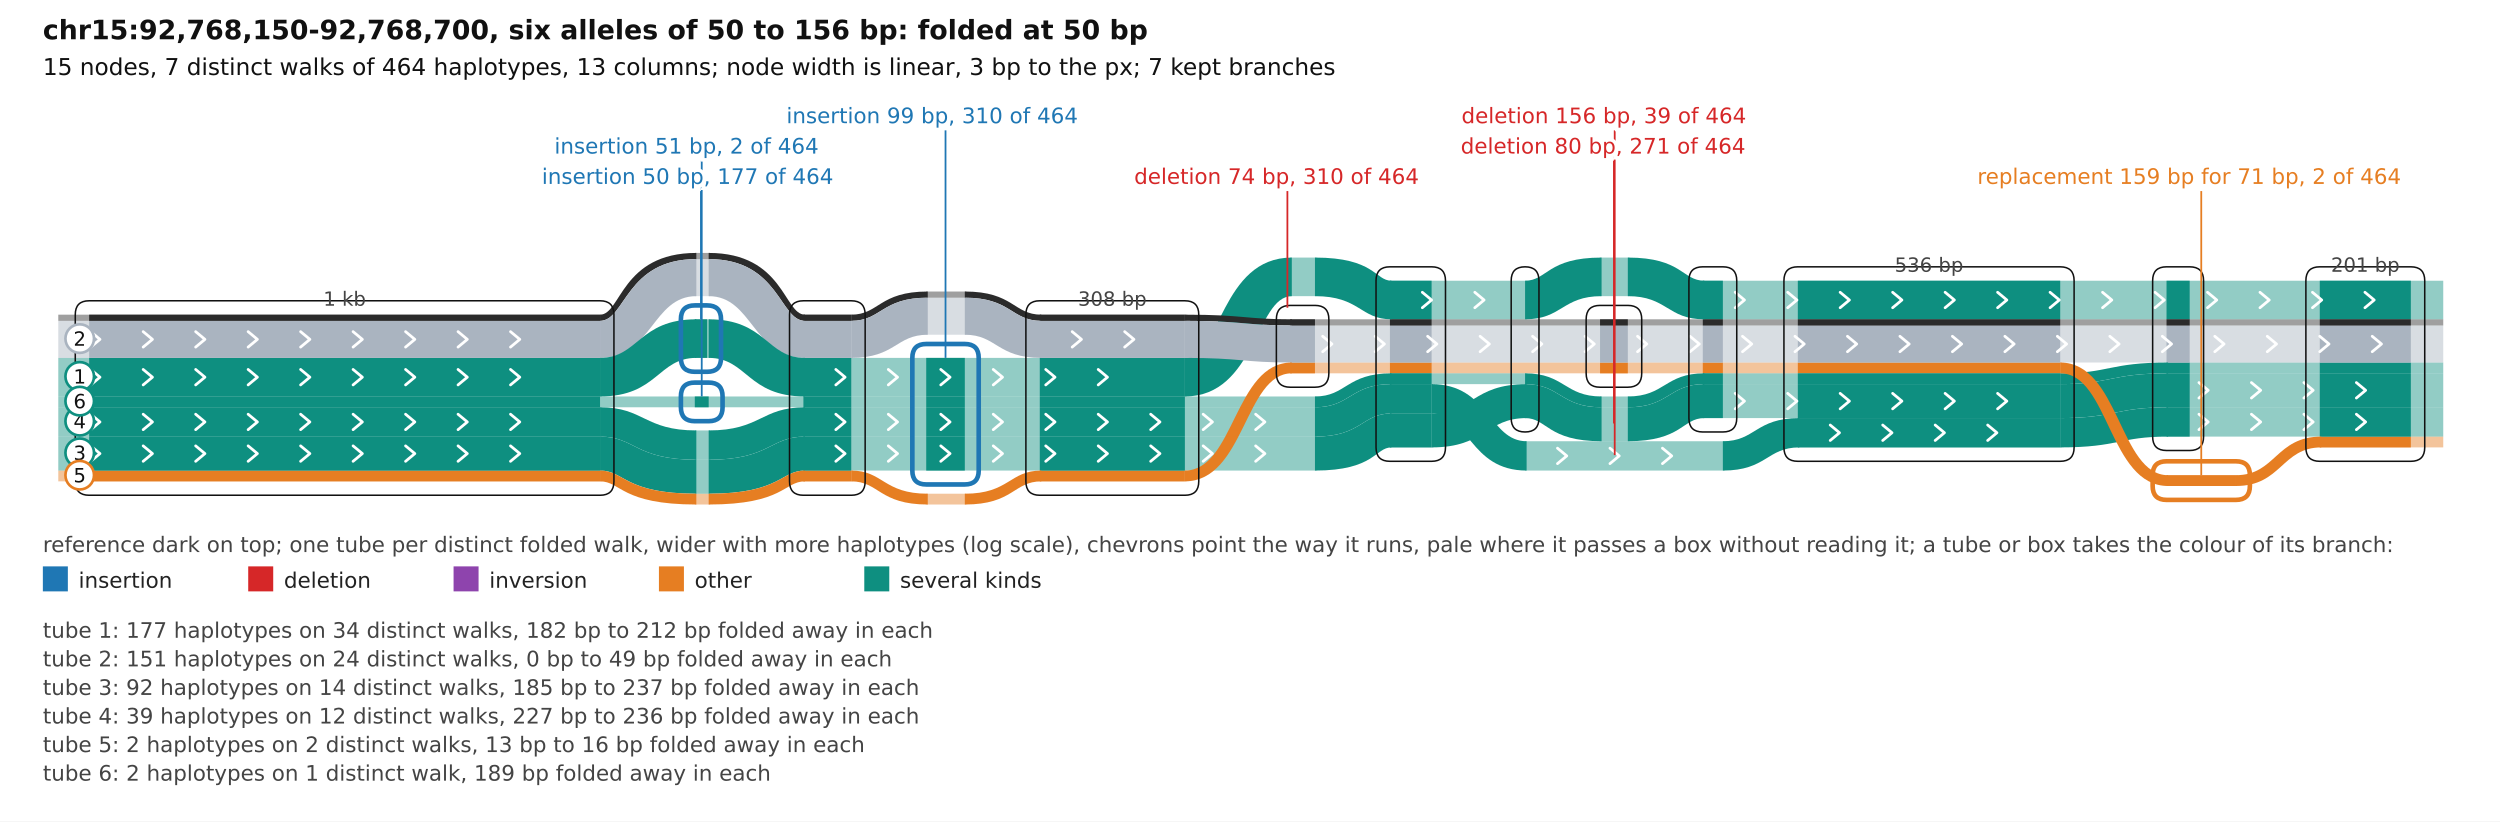
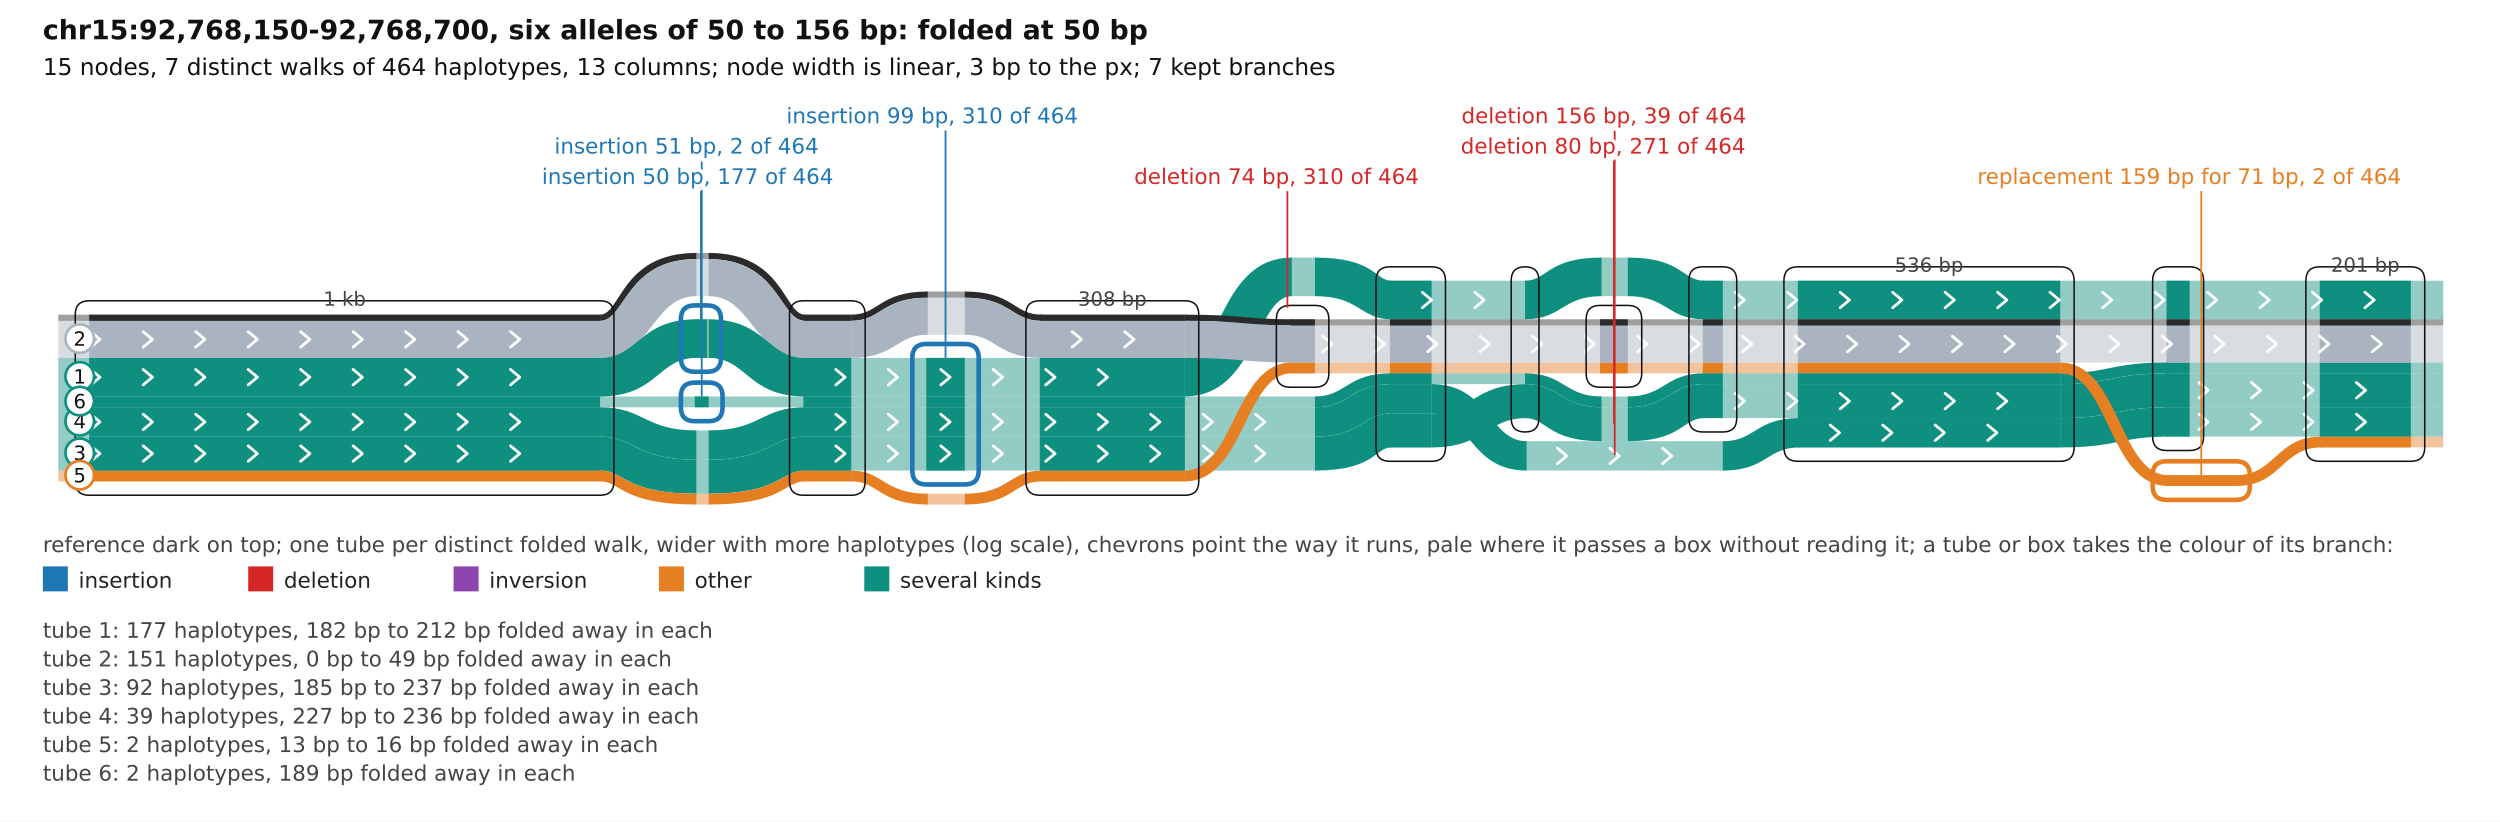
<svg xmlns="http://www.w3.org/2000/svg" width="1400" height="460" viewBox="0 0 1400 460" font-family="DejaVu Sans, Helvetica, Arial, sans-serif">
  <rect width="100%" height="100%" fill="#fff" />
  <text x="24" y="22" font-size="15" font-weight="600" fill="#111">chr15:92,768,150-92,768,700, six alleles of 50 to 156 bp: folded at 50 bp</text>
  <text x="24" y="42" font-size="13" font-weight="400" fill="#111">15 nodes, 7 distinct walks of 464 haplotypes, 13 columns; node width is linear, 3 bp to the px; 7 kept branches</text>
  <g transform="translate(32.64335 158.9301) scale(0.8643353)">
    <rect x="0" y="121" width="352" height="7" fill="#e67e22" fill-opacity="0.45" />
    <rect x="20" y="121" width="331" height="7" fill="#e67e22" />
    <rect x="412.381" y="136" width="10" height="7" fill="#e67e22" fill-opacity="0.45" />
    <rect x="482.762" y="121" width="32" height="7" fill="#e67e22" fill-opacity="0.45" />
    <rect x="482.762" y="121" width="31" height="7" fill="#e67e22" />
    <rect x="562.333" y="136" width="26" height="7" fill="#e67e22" fill-opacity="0.45" />
    <rect x="635.905" y="121" width="95" height="7" fill="#e67e22" fill-opacity="0.45" />
    <rect x="635.905" y="121" width="94" height="7" fill="#e67e22" />
    <rect x="798.189" y="51" width="499.849" height="7" fill="#e67e22" fill-opacity="0.45" />
    <rect x="798.189" y="51" width="16" height="7" fill="#e67e22" />
    <rect x="862.76" y="51" width="27" height="7" fill="#e67e22" />
    <rect x="998.895" y="51" width="18" height="7" fill="#e67e22" />
    <rect x="1065.467" y="51" width="13" height="7" fill="#e67e22" />
    <rect x="1127.038" y="51" width="170" height="7" fill="#e67e22" />
    <rect x="1365.922" y="124" width="46" height="7" fill="#e67e22" fill-opacity="0.45" />
    <rect x="1365.922" y="124" width="45" height="7" fill="#e67e22" />
    <rect x="1465.208" y="99" width="80" height="7" fill="#e67e22" fill-opacity="0.45" />
    <rect x="1465.208" y="99" width="59" height="7" fill="#e67e22" />
    <rect x="0" y="99" width="352" height="22" fill="#0e8f80" fill-opacity="0.45" />
    <rect x="20" y="99" width="331" height="22" fill="#0e8f80" />
    <rect x="412.381" y="114" width="10" height="22" fill="#0e8f80" fill-opacity="0.45" />
    <rect x="482.762" y="99" width="332.427" height="22" fill="#0e8f80" fill-opacity="0.45" />
    <rect x="482.762" y="99" width="31" height="22" fill="#0e8f80" />
    <rect x="562.333" y="99" width="25" height="22" fill="#0e8f80" />
    <rect x="635.905" y="99" width="94" height="22" fill="#0e8f80" />
    <rect x="862.76" y="84" width="28" height="22" fill="#0e8f80" fill-opacity="0.45" />
    <rect x="862.76" y="84" width="27" height="22" fill="#0e8f80" />
    <rect x="998.895" y="80" width="19" height="22" fill="#0e8f80" fill-opacity="0.45" />
    <rect x="1065.467" y="65" width="232.571" height="22" fill="#0e8f80" fill-opacity="0.45" />
    <rect x="1065.467" y="65" width="13" height="22" fill="#0e8f80" />
    <rect x="1127.038" y="65" width="170" height="22" fill="#0e8f80" />
    <rect x="1365.922" y="58" width="179.286" height="22" fill="#0e8f80" fill-opacity="0.45" />
    <rect x="1365.922" y="58" width="15" height="22" fill="#0e8f80" />
    <rect x="1465.208" y="58" width="59" height="22" fill="#0e8f80" />
    <rect x="0" y="80" width="352" height="19" fill="#0e8f80" fill-opacity="0.45" />
    <rect x="20" y="80" width="331" height="19" fill="#0e8f80" />
    <rect x="412.381" y="95" width="10" height="19" fill="#0e8f80" fill-opacity="0.45" />
    <rect x="482.762" y="80" width="332.427" height="19" fill="#0e8f80" fill-opacity="0.45" />
    <rect x="482.762" y="80" width="31" height="19" fill="#0e8f80" />
    <rect x="562.333" y="80" width="25" height="19" fill="#0e8f80" />
    <rect x="635.905" y="80" width="94" height="19" fill="#0e8f80" />
    <rect x="862.76" y="65" width="28" height="19" fill="#0e8f80" fill-opacity="0.45" />
    <rect x="862.76" y="65" width="27" height="19" fill="#0e8f80" />
    <rect x="950.324" y="102" width="129.143" height="19" fill="#0e8f80" fill-opacity="0.45" />
    <rect x="1127.038" y="87" width="171" height="19" fill="#0e8f80" fill-opacity="0.45" />
    <rect x="1127.038" y="87" width="170" height="19" fill="#0e8f80" />
    <rect x="1365.922" y="80" width="179.286" height="19" fill="#0e8f80" fill-opacity="0.45" />
    <rect x="1365.922" y="80" width="15" height="19" fill="#0e8f80" />
    <rect x="1465.208" y="80" width="59" height="19" fill="#0e8f80" />
    <rect x="0" y="73" width="815.189" height="7" fill="#0e8f80" fill-opacity="0.45" />
    <rect x="20" y="73" width="331" height="7" fill="#0e8f80" />
    <rect x="412.381" y="73" width="9" height="7" fill="#0e8f80" />
    <rect x="482.762" y="73" width="31" height="7" fill="#0e8f80" />
    <rect x="562.333" y="73" width="25" height="7" fill="#0e8f80" />
    <rect x="635.905" y="73" width="94" height="7" fill="#0e8f80" />
    <rect x="862.76" y="58" width="88.563" height="7" fill="#0e8f80" fill-opacity="0.45" />
    <rect x="862.76" y="58" width="27" height="7" fill="#0e8f80" />
    <rect x="998.895" y="73" width="19" height="7" fill="#0e8f80" fill-opacity="0.45" />
    <rect x="1065.467" y="58" width="232.571" height="7" fill="#0e8f80" fill-opacity="0.45" />
    <rect x="1065.467" y="58" width="13" height="7" fill="#0e8f80" />
    <rect x="1127.038" y="58" width="170" height="7" fill="#0e8f80" />
    <rect x="1365.922" y="51" width="179.286" height="7" fill="#0e8f80" fill-opacity="0.45" />
    <rect x="1365.922" y="51" width="15" height="7" fill="#0e8f80" />
    <rect x="1465.208" y="51" width="59" height="7" fill="#0e8f80" />
    <rect x="0" y="48" width="352" height="25" fill="#0e8f80" fill-opacity="0.45" />
    <rect x="20" y="48" width="331" height="25" fill="#0e8f80" />
    <rect x="412.381" y="23" width="10" height="25" fill="#0e8f80" fill-opacity="0.45" />
    <rect x="412.381" y="23" width="8" height="25" fill="#0e8f80" />
    <rect x="482.762" y="48" width="248.143" height="25" fill="#0e8f80" fill-opacity="0.45" />
    <rect x="482.762" y="48" width="31" height="25" fill="#0e8f80" />
    <rect x="562.333" y="48" width="25" height="25" fill="#0e8f80" />
    <rect x="635.905" y="48" width="94" height="25" fill="#0e8f80" />
    <rect x="798.189" y="-17" width="17" height="25" fill="#0e8f80" fill-opacity="0.45" />
    <rect x="862.76" y="-2" width="88.563" height="25" fill="#0e8f80" fill-opacity="0.45" />
    <rect x="862.76" y="-2" width="27" height="25" fill="#0e8f80" />
    <rect x="998.895" y="-17" width="19" height="25" fill="#0e8f80" fill-opacity="0.45" />
    <rect x="1065.467" y="-2" width="479.741" height="25" fill="#0e8f80" fill-opacity="0.45" />
    <rect x="1065.467" y="-2" width="13" height="25" fill="#0e8f80" />
    <rect x="1127.038" y="-2" width="170" height="25" fill="#0e8f80" />
    <rect x="1365.922" y="-2" width="15" height="25" fill="#0e8f80" />
    <rect x="1465.208" y="-2" width="59" height="25" fill="#0e8f80" />
    <rect x="0" y="24" width="352" height="24" fill="#aab4c0" fill-opacity="0.45" />
    <rect x="20" y="24" width="331" height="24" fill="#aab4c0" />
    <rect x="412.381" y="-16" width="10" height="24" fill="#aab4c0" fill-opacity="0.45" />
    <rect x="482.762" y="24" width="32" height="24" fill="#aab4c0" fill-opacity="0.45" />
    <rect x="482.762" y="24" width="31" height="24" fill="#aab4c0" />
    <rect x="562.333" y="9" width="26" height="24" fill="#aab4c0" fill-opacity="0.45" />
    <rect x="635.905" y="24" width="95" height="24" fill="#aab4c0" fill-opacity="0.45" />
    <rect x="635.905" y="24" width="94" height="24" fill="#aab4c0" />
    <rect x="798.189" y="27" width="747.019" height="24" fill="#aab4c0" fill-opacity="0.45" />
    <rect x="798.189" y="27" width="16" height="24" fill="#aab4c0" />
    <rect x="862.76" y="27" width="27" height="24" fill="#aab4c0" />
    <rect x="998.895" y="27" width="18" height="24" fill="#aab4c0" />
    <rect x="1065.467" y="27" width="13" height="24" fill="#aab4c0" />
    <rect x="1127.038" y="27" width="170" height="24" fill="#aab4c0" />
    <rect x="1365.922" y="27" width="15" height="24" fill="#aab4c0" />
    <rect x="1465.208" y="27" width="59" height="24" fill="#aab4c0" />
    <rect x="0" y="20" width="352" height="4" fill="#2b2b2b" fill-opacity="0.45" />
    <rect x="20" y="20" width="331" height="4" fill="#2b2b2b" />
    <rect x="412.381" y="-20" width="10" height="4" fill="#2b2b2b" fill-opacity="0.45" />
    <rect x="482.762" y="20" width="32" height="4" fill="#2b2b2b" fill-opacity="0.45" />
    <rect x="482.762" y="20" width="31" height="4" fill="#2b2b2b" />
    <rect x="562.333" y="5" width="26" height="4" fill="#2b2b2b" fill-opacity="0.45" />
    <rect x="635.905" y="20" width="95" height="4" fill="#2b2b2b" fill-opacity="0.45" />
    <rect x="635.905" y="20" width="94" height="4" fill="#2b2b2b" />
    <rect x="798.189" y="23" width="747.019" height="4" fill="#2b2b2b" fill-opacity="0.45" />
    <rect x="798.189" y="23" width="16" height="4" fill="#2b2b2b" />
    <rect x="862.76" y="23" width="27" height="4" fill="#2b2b2b" />
    <rect x="998.895" y="23" width="18" height="4" fill="#2b2b2b" />
    <rect x="1065.467" y="23" width="13" height="4" fill="#2b2b2b" />
    <rect x="1127.038" y="23" width="170" height="4" fill="#2b2b2b" />
    <rect x="1365.922" y="23" width="15" height="4" fill="#2b2b2b" />
    <rect x="1465.208" y="23" width="59" height="4" fill="#2b2b2b" />
    <path d="M 421.381 -20 C 470.129 -20 470.129 20 483.762 20 V 24 C 467.25 24 467.25 -16 421.381 -16 Z" fill="#2b2b2b" />
    <path d="M 421.381 -16 C 467.25 -16 467.25 24 483.762 24 V 48 C 449.977 48 449.977 8 421.381 8 Z" fill="#aab4c0" />
    <path d="M 421.381 95 C 455.166 95 455.166 80 483.762 80 V 99 C 461.089 99 461.089 114 421.381 114 Z" fill="#0e8f80" />
    <path d="M 421.381 114 C 461.089 114 461.089 99 483.762 99 V 121 C 467.947 121 467.947 136 421.381 136 Z" fill="#0e8f80" />
    <path d="M 421.381 136 C 467.947 136 467.947 121 483.762 121 V 128 C 470.129 128 470.129 143 421.381 143 Z" fill="#e67e22" />
    <path d="M 587.333 5 C 618.877 5 618.877 20 636.905 20 V 24 C 617.332 24 617.332 9 587.333 9 Z" fill="#2b2b2b" />
    <path d="M 587.333 9 C 617.332 9 617.332 24 636.905 24 V 48 C 608.064 48 608.064 33 587.333 33 Z" fill="#aab4c0" />
    <path d="M 587.333 136 C 616.174 136 616.174 121 636.905 121 V 128 C 618.877 128 618.877 143 587.333 143 Z" fill="#e67e22" />
    <path d="M 814.189 -17 C 853.07 -17 853.07 -2 863.76 -2 V 23 C 843.416 23 843.416 8 814.189 8 Z" fill="#0e8f80" />
    <path d="M 814.189 73 C 834.534 73 834.534 58 863.76 58 V 65 C 837.237 65 837.237 80 814.189 80 Z" fill="#0e8f80" />
    <path d="M 814.189 80 C 837.237 80 837.237 65 863.76 65 V 84 C 844.574 84 844.574 99 814.189 99 Z" fill="#0e8f80" />
    <path d="M 814.189 99 C 844.574 99 844.574 84 863.76 84 V 106 C 853.07 106 853.07 121 814.189 121 Z" fill="#0e8f80" />
    <path d="M 1016.895 -17 C 1052.107 -17 1052.107 -2 1066.467 -2 V 23 C 1042.453 23 1042.453 8 1016.895 8 Z" fill="#0e8f80" />
    <path d="M 1016.895 73 C 1040.909 73 1040.909 58 1066.467 58 V 65 C 1043.612 65 1043.612 80 1016.895 80 Z" fill="#0e8f80" />
    <path d="M 1016.895 80 C 1043.612 80 1043.612 65 1066.467 65 V 87 C 1052.107 87 1052.107 102 1016.895 102 Z" fill="#0e8f80" />
    <path d="M 1078.467 102 C 1099.584 102 1099.584 87 1128.038 87 V 106 C 1106.921 106 1106.921 121 1078.467 121 Z" fill="#0e8f80" />
    <path d="M 351 20 C 364.633 20 364.633 -20 413.381 -20 V -16 C 367.512 -16 367.512 24 351 24 Z" fill="#2b2b2b" />
    <path d="M 351 24 C 367.512 24 367.512 -16 413.381 -16 V 8 C 384.785 8 384.785 48 351 48 Z" fill="#aab4c0" />
    <path d="M 351 80 C 379.596 80 379.596 95 413.381 95 V 114 C 373.673 114 373.673 99 351 99 Z" fill="#0e8f80" />
    <path d="M 351 99 C 373.673 99 373.673 114 413.381 114 V 136 C 366.815 136 366.815 121 351 121 Z" fill="#0e8f80" />
    <path d="M 351 121 C 366.815 121 366.815 136 413.381 136 V 143 C 364.633 143 364.633 128 351 128 Z" fill="#e67e22" />
    <path d="M 351 48 C 375.99 48 375.99 23 413.381 23 V 48 C 388.39 48 388.39 73 351 73 Z" fill="#0e8f80" />
    <path d="M 513.762 20 C 531.79 20 531.79 5 563.333 5 V 9 C 533.334 9 533.334 24 513.762 24 Z" fill="#2b2b2b" />
    <path d="M 513.762 24 C 533.334 24 533.334 9 563.333 9 V 33 C 542.602 33 542.602 48 513.762 48 Z" fill="#aab4c0" />
    <path d="M 513.762 121 C 534.493 121 534.493 136 563.333 136 V 143 C 531.79 143 531.79 128 513.762 128 Z" fill="#e67e22" />
    <path d="M 729.905 48 C 753.143 48 753.143 -17 799.189 -17 V 8 C 775.95 8 775.95 73 729.905 73 Z" fill="#0e8f80" />
    <path d="M 729.905 20 C 768.671 20 768.671 23 799.189 23 V 27 C 768.44 27 768.44 24 729.905 24 Z" fill="#2b2b2b" />
    <path d="M 729.905 24 C 768.44 24 768.44 27 799.189 27 V 51 C 767.056 51 767.056 48 729.905 48 Z" fill="#aab4c0" />
    <path d="M 729.905 121 C 762.038 121 762.038 51 799.189 51 V 58 C 768.671 58 768.671 128 729.905 128 Z" fill="#e67e22" />
    <path d="M 889.76 65 C 927.067 65 927.067 102 951.324 102 V 121 C 914.017 121 914.017 84 889.76 84 Z" fill="#0e8f80" />
    <path d="M 889.76 84 C 916.217 84 916.217 65 951.324 65 V 87 C 924.867 87 924.867 106 889.76 106 Z" fill="#0e8f80" />
    <path d="M 950.324 -2 C 964.683 -2 964.683 -17 999.895 -17 V 8 C 974.337 8 974.337 23 950.324 23 Z" fill="#0e8f80" />
    <path d="M 950.324 58 C 975.882 58 975.882 73 999.895 73 V 80 C 973.179 80 973.179 65 950.324 65 Z" fill="#0e8f80" />
    <path d="M 950.324 65 C 973.179 65 973.179 80 999.895 80 V 102 C 964.683 102 964.683 87 950.324 87 Z" fill="#0e8f80" />
    <path d="M 1297.038 58 C 1328.791 58 1328.791 51 1366.922 51 V 58 C 1329.721 58 1329.721 65 1297.038 65 Z" fill="#0e8f80" />
    <path d="M 1297.038 65 C 1329.721 65 1329.721 58 1366.922 58 V 80 C 1332.645 80 1332.645 87 1297.038 87 Z" fill="#0e8f80" />
    <path d="M 1297.038 87 C 1332.645 87 1332.645 80 1366.922 80 V 99 C 1335.169 99 1335.169 106 1297.038 106 Z" fill="#0e8f80" />
    <path d="M 1297.038 51 C 1335.351 51 1335.351 124 1366.922 124 V 131 C 1328.609 131 1328.609 58 1297.038 58 Z" fill="#e67e22" />
    <path d="M 421.381 23 C 458.771 23 458.771 48 483.762 48 V 73 C 446.371 73 446.371 48 421.381 48 Z" fill="#0e8f80" />
    <path d="M 1410.922 124 C 1436.642 124 1436.642 99 1466.208 99 V 106 C 1440.488 106 1440.488 131 1410.922 131 Z" fill="#e67e22" />
    <path d="M21 105L27 110L21 115" fill="none" stroke="#fff" stroke-width="1.8" stroke-linecap="round" stroke-linejoin="round" />
    <path d="M55 105L61 110L55 115" fill="none" stroke="#fff" stroke-width="1.8" stroke-linecap="round" stroke-linejoin="round" />
    <path d="M89 105L95 110L89 115" fill="none" stroke="#fff" stroke-width="1.8" stroke-linecap="round" stroke-linejoin="round" />
    <path d="M123 105L129 110L123 115" fill="none" stroke="#fff" stroke-width="1.8" stroke-linecap="round" stroke-linejoin="round" />
    <path d="M157 105L163 110L157 115" fill="none" stroke="#fff" stroke-width="1.8" stroke-linecap="round" stroke-linejoin="round" />
    <path d="M191 105L197 110L191 115" fill="none" stroke="#fff" stroke-width="1.8" stroke-linecap="round" stroke-linejoin="round" />
    <path d="M225 105L231 110L225 115" fill="none" stroke="#fff" stroke-width="1.8" stroke-linecap="round" stroke-linejoin="round" />
    <path d="M259 105L265 110L259 115" fill="none" stroke="#fff" stroke-width="1.8" stroke-linecap="round" stroke-linejoin="round" />
    <path d="M293 105L299 110L293 115" fill="none" stroke="#fff" stroke-width="1.8" stroke-linecap="round" stroke-linejoin="round" />
    <path d="M503.762 105L509.762 110L503.762 115" fill="none" stroke="#fff" stroke-width="1.8" stroke-linecap="round" stroke-linejoin="round" />
    <path d="M537.762 105L543.762 110L537.762 115" fill="none" stroke="#fff" stroke-width="1.8" stroke-linecap="round" stroke-linejoin="round" />
    <path d="M571.762 105L577.762 110L571.762 115" fill="none" stroke="#fff" stroke-width="1.8" stroke-linecap="round" stroke-linejoin="round" />
    <path d="M605.762 105L611.762 110L605.762 115" fill="none" stroke="#fff" stroke-width="1.8" stroke-linecap="round" stroke-linejoin="round" />
    <path d="M639.762 105L645.762 110L639.762 115" fill="none" stroke="#fff" stroke-width="1.8" stroke-linecap="round" stroke-linejoin="round" />
    <path d="M673.762 105L679.762 110L673.762 115" fill="none" stroke="#fff" stroke-width="1.8" stroke-linecap="round" stroke-linejoin="round" />
    <path d="M707.762 105L713.762 110L707.762 115" fill="none" stroke="#fff" stroke-width="1.8" stroke-linecap="round" stroke-linejoin="round" />
    <path d="M741.762 105L747.762 110L741.762 115" fill="none" stroke="#fff" stroke-width="1.8" stroke-linecap="round" stroke-linejoin="round" />
    <path d="M775.762 105L781.762 110L775.762 115" fill="none" stroke="#fff" stroke-width="1.8" stroke-linecap="round" stroke-linejoin="round" />
    <path d="M1086.467 71L1092.467 76L1086.467 81" fill="none" stroke="#fff" stroke-width="1.8" stroke-linecap="round" stroke-linejoin="round" />
    <path d="M1120.467 71L1126.467 76L1120.467 81" fill="none" stroke="#fff" stroke-width="1.8" stroke-linecap="round" stroke-linejoin="round" />
    <path d="M1154.467 71L1160.467 76L1154.467 81" fill="none" stroke="#fff" stroke-width="1.8" stroke-linecap="round" stroke-linejoin="round" />
    <path d="M1188.467 71L1194.467 76L1188.467 81" fill="none" stroke="#fff" stroke-width="1.8" stroke-linecap="round" stroke-linejoin="round" />
    <path d="M1222.467 71L1228.467 76L1222.467 81" fill="none" stroke="#fff" stroke-width="1.8" stroke-linecap="round" stroke-linejoin="round" />
    <path d="M1256.467 71L1262.467 76L1256.467 81" fill="none" stroke="#fff" stroke-width="1.8" stroke-linecap="round" stroke-linejoin="round" />
    <path d="M1386.922 64L1392.922 69L1386.922 74" fill="none" stroke="#fff" stroke-width="1.8" stroke-linecap="round" stroke-linejoin="round" />
    <path d="M1420.922 64L1426.922 69L1420.922 74" fill="none" stroke="#fff" stroke-width="1.8" stroke-linecap="round" stroke-linejoin="round" />
    <path d="M1454.922 64L1460.922 69L1454.922 74" fill="none" stroke="#fff" stroke-width="1.8" stroke-linecap="round" stroke-linejoin="round" />
    <path d="M1488.922 64L1494.922 69L1488.922 74" fill="none" stroke="#fff" stroke-width="1.8" stroke-linecap="round" stroke-linejoin="round" />
    <path d="M21 84.5L27 89.5L21 94.5" fill="none" stroke="#fff" stroke-width="1.8" stroke-linecap="round" stroke-linejoin="round" />
    <path d="M55 84.5L61 89.5L55 94.5" fill="none" stroke="#fff" stroke-width="1.8" stroke-linecap="round" stroke-linejoin="round" />
    <path d="M89 84.5L95 89.5L89 94.5" fill="none" stroke="#fff" stroke-width="1.8" stroke-linecap="round" stroke-linejoin="round" />
    <path d="M123 84.5L129 89.5L123 94.5" fill="none" stroke="#fff" stroke-width="1.8" stroke-linecap="round" stroke-linejoin="round" />
    <path d="M157 84.5L163 89.5L157 94.5" fill="none" stroke="#fff" stroke-width="1.8" stroke-linecap="round" stroke-linejoin="round" />
    <path d="M191 84.5L197 89.5L191 94.5" fill="none" stroke="#fff" stroke-width="1.8" stroke-linecap="round" stroke-linejoin="round" />
    <path d="M225 84.5L231 89.5L225 94.5" fill="none" stroke="#fff" stroke-width="1.8" stroke-linecap="round" stroke-linejoin="round" />
    <path d="M259 84.5L265 89.5L259 94.5" fill="none" stroke="#fff" stroke-width="1.8" stroke-linecap="round" stroke-linejoin="round" />
    <path d="M293 84.5L299 89.5L293 94.5" fill="none" stroke="#fff" stroke-width="1.8" stroke-linecap="round" stroke-linejoin="round" />
    <path d="M503.762 84.5L509.762 89.5L503.762 94.5" fill="none" stroke="#fff" stroke-width="1.8" stroke-linecap="round" stroke-linejoin="round" />
    <path d="M537.762 84.5L543.762 89.5L537.762 94.5" fill="none" stroke="#fff" stroke-width="1.8" stroke-linecap="round" stroke-linejoin="round" />
    <path d="M571.762 84.5L577.762 89.5L571.762 94.5" fill="none" stroke="#fff" stroke-width="1.8" stroke-linecap="round" stroke-linejoin="round" />
    <path d="M605.762 84.5L611.762 89.5L605.762 94.5" fill="none" stroke="#fff" stroke-width="1.8" stroke-linecap="round" stroke-linejoin="round" />
    <path d="M639.762 84.5L645.762 89.5L639.762 94.5" fill="none" stroke="#fff" stroke-width="1.8" stroke-linecap="round" stroke-linejoin="round" />
    <path d="M673.762 84.5L679.762 89.5L673.762 94.5" fill="none" stroke="#fff" stroke-width="1.8" stroke-linecap="round" stroke-linejoin="round" />
    <path d="M707.762 84.5L713.762 89.5L707.762 94.5" fill="none" stroke="#fff" stroke-width="1.8" stroke-linecap="round" stroke-linejoin="round" />
    <path d="M741.762 84.5L747.762 89.5L741.762 94.5" fill="none" stroke="#fff" stroke-width="1.8" stroke-linecap="round" stroke-linejoin="round" />
    <path d="M775.762 84.5L781.762 89.5L775.762 94.5" fill="none" stroke="#fff" stroke-width="1.8" stroke-linecap="round" stroke-linejoin="round" />
    <path d="M971.324 106.5L977.324 111.5L971.324 116.5" fill="none" stroke="#fff" stroke-width="1.8" stroke-linecap="round" stroke-linejoin="round" />
    <path d="M1005.324 106.5L1011.324 111.5L1005.324 116.5" fill="none" stroke="#fff" stroke-width="1.8" stroke-linecap="round" stroke-linejoin="round" />
    <path d="M1039.324 106.5L1045.324 111.5L1039.324 116.5" fill="none" stroke="#fff" stroke-width="1.8" stroke-linecap="round" stroke-linejoin="round" />
    <path d="M1148.038 91.5L1154.038 96.5L1148.038 101.5" fill="none" stroke="#fff" stroke-width="1.8" stroke-linecap="round" stroke-linejoin="round" />
    <path d="M1182.038 91.5L1188.038 96.5L1182.038 101.5" fill="none" stroke="#fff" stroke-width="1.8" stroke-linecap="round" stroke-linejoin="round" />
    <path d="M1216.038 91.5L1222.038 96.5L1216.038 101.5" fill="none" stroke="#fff" stroke-width="1.8" stroke-linecap="round" stroke-linejoin="round" />
    <path d="M1250.038 91.5L1256.038 96.5L1250.038 101.5" fill="none" stroke="#fff" stroke-width="1.8" stroke-linecap="round" stroke-linejoin="round" />
    <path d="M1386.922 84.5L1392.922 89.5L1386.922 94.5" fill="none" stroke="#fff" stroke-width="1.8" stroke-linecap="round" stroke-linejoin="round" />
    <path d="M1420.922 84.5L1426.922 89.5L1420.922 94.5" fill="none" stroke="#fff" stroke-width="1.8" stroke-linecap="round" stroke-linejoin="round" />
    <path d="M1454.922 84.5L1460.922 89.5L1454.922 94.5" fill="none" stroke="#fff" stroke-width="1.8" stroke-linecap="round" stroke-linejoin="round" />
    <path d="M1488.922 84.5L1494.922 89.5L1488.922 94.5" fill="none" stroke="#fff" stroke-width="1.8" stroke-linecap="round" stroke-linejoin="round" />
    <path d="M21 55.5L27 60.5L21 65.5" fill="none" stroke="#fff" stroke-width="1.8" stroke-linecap="round" stroke-linejoin="round" />
    <path d="M55 55.5L61 60.5L55 65.5" fill="none" stroke="#fff" stroke-width="1.8" stroke-linecap="round" stroke-linejoin="round" />
    <path d="M89 55.5L95 60.5L89 65.5" fill="none" stroke="#fff" stroke-width="1.8" stroke-linecap="round" stroke-linejoin="round" />
    <path d="M123 55.5L129 60.5L123 65.5" fill="none" stroke="#fff" stroke-width="1.8" stroke-linecap="round" stroke-linejoin="round" />
    <path d="M157 55.5L163 60.5L157 65.5" fill="none" stroke="#fff" stroke-width="1.8" stroke-linecap="round" stroke-linejoin="round" />
    <path d="M191 55.5L197 60.5L191 65.5" fill="none" stroke="#fff" stroke-width="1.8" stroke-linecap="round" stroke-linejoin="round" />
    <path d="M225 55.5L231 60.5L225 65.5" fill="none" stroke="#fff" stroke-width="1.8" stroke-linecap="round" stroke-linejoin="round" />
    <path d="M259 55.5L265 60.5L259 65.5" fill="none" stroke="#fff" stroke-width="1.8" stroke-linecap="round" stroke-linejoin="round" />
    <path d="M293 55.5L299 60.5L293 65.5" fill="none" stroke="#fff" stroke-width="1.8" stroke-linecap="round" stroke-linejoin="round" />
    <path d="M503.762 55.5L509.762 60.5L503.762 65.5" fill="none" stroke="#fff" stroke-width="1.8" stroke-linecap="round" stroke-linejoin="round" />
    <path d="M537.762 55.5L543.762 60.5L537.762 65.5" fill="none" stroke="#fff" stroke-width="1.8" stroke-linecap="round" stroke-linejoin="round" />
    <path d="M571.762 55.5L577.762 60.5L571.762 65.5" fill="none" stroke="#fff" stroke-width="1.8" stroke-linecap="round" stroke-linejoin="round" />
    <path d="M605.762 55.5L611.762 60.5L605.762 65.5" fill="none" stroke="#fff" stroke-width="1.8" stroke-linecap="round" stroke-linejoin="round" />
    <path d="M639.762 55.5L645.762 60.5L639.762 65.5" fill="none" stroke="#fff" stroke-width="1.8" stroke-linecap="round" stroke-linejoin="round" />
    <path d="M673.762 55.5L679.762 60.5L673.762 65.5" fill="none" stroke="#fff" stroke-width="1.8" stroke-linecap="round" stroke-linejoin="round" />
    <path d="M883.76 5.5L889.76 10.5L883.76 15.5" fill="none" stroke="#fff" stroke-width="1.8" stroke-linecap="round" stroke-linejoin="round" />
    <path d="M917.76 5.5L923.76 10.5L917.76 15.5" fill="none" stroke="#fff" stroke-width="1.8" stroke-linecap="round" stroke-linejoin="round" />
    <path d="M1086.467 5.5L1092.467 10.5L1086.467 15.5" fill="none" stroke="#fff" stroke-width="1.8" stroke-linecap="round" stroke-linejoin="round" />
    <path d="M1120.467 5.5L1126.467 10.5L1120.467 15.5" fill="none" stroke="#fff" stroke-width="1.8" stroke-linecap="round" stroke-linejoin="round" />
    <path d="M1154.467 5.5L1160.467 10.5L1154.467 15.5" fill="none" stroke="#fff" stroke-width="1.8" stroke-linecap="round" stroke-linejoin="round" />
    <path d="M1188.467 5.5L1194.467 10.5L1188.467 15.5" fill="none" stroke="#fff" stroke-width="1.8" stroke-linecap="round" stroke-linejoin="round" />
    <path d="M1222.467 5.5L1228.467 10.5L1222.467 15.5" fill="none" stroke="#fff" stroke-width="1.8" stroke-linecap="round" stroke-linejoin="round" />
    <path d="M1256.467 5.5L1262.467 10.5L1256.467 15.5" fill="none" stroke="#fff" stroke-width="1.8" stroke-linecap="round" stroke-linejoin="round" />
    <path d="M1290.467 5.5L1296.467 10.5L1290.467 15.5" fill="none" stroke="#fff" stroke-width="1.8" stroke-linecap="round" stroke-linejoin="round" />
    <path d="M1324.467 5.5L1330.467 10.5L1324.467 15.5" fill="none" stroke="#fff" stroke-width="1.8" stroke-linecap="round" stroke-linejoin="round" />
    <path d="M1358.467 5.5L1364.467 10.5L1358.467 15.5" fill="none" stroke="#fff" stroke-width="1.8" stroke-linecap="round" stroke-linejoin="round" />
    <path d="M1392.467 5.5L1398.467 10.5L1392.467 15.5" fill="none" stroke="#fff" stroke-width="1.8" stroke-linecap="round" stroke-linejoin="round" />
    <path d="M1426.467 5.5L1432.467 10.5L1426.467 15.5" fill="none" stroke="#fff" stroke-width="1.8" stroke-linecap="round" stroke-linejoin="round" />
    <path d="M1460.467 5.5L1466.467 10.5L1460.467 15.5" fill="none" stroke="#fff" stroke-width="1.8" stroke-linecap="round" stroke-linejoin="round" />
    <path d="M1494.467 5.5L1500.467 10.5L1494.467 15.5" fill="none" stroke="#fff" stroke-width="1.8" stroke-linecap="round" stroke-linejoin="round" />
    <path d="M21 31L27 36L21 41" fill="none" stroke="#fff" stroke-width="1.8" stroke-linecap="round" stroke-linejoin="round" />
    <path d="M55 31L61 36L55 41" fill="none" stroke="#fff" stroke-width="1.8" stroke-linecap="round" stroke-linejoin="round" />
    <path d="M89 31L95 36L89 41" fill="none" stroke="#fff" stroke-width="1.8" stroke-linecap="round" stroke-linejoin="round" />
    <path d="M123 31L129 36L123 41" fill="none" stroke="#fff" stroke-width="1.8" stroke-linecap="round" stroke-linejoin="round" />
    <path d="M157 31L163 36L157 41" fill="none" stroke="#fff" stroke-width="1.8" stroke-linecap="round" stroke-linejoin="round" />
    <path d="M191 31L197 36L191 41" fill="none" stroke="#fff" stroke-width="1.8" stroke-linecap="round" stroke-linejoin="round" />
    <path d="M225 31L231 36L225 41" fill="none" stroke="#fff" stroke-width="1.8" stroke-linecap="round" stroke-linejoin="round" />
    <path d="M259 31L265 36L259 41" fill="none" stroke="#fff" stroke-width="1.8" stroke-linecap="round" stroke-linejoin="round" />
    <path d="M293 31L299 36L293 41" fill="none" stroke="#fff" stroke-width="1.8" stroke-linecap="round" stroke-linejoin="round" />
    <path d="M656.905 31L662.905 36L656.905 41" fill="none" stroke="#fff" stroke-width="1.8" stroke-linecap="round" stroke-linejoin="round" />
    <path d="M690.905 31L696.905 36L690.905 41" fill="none" stroke="#fff" stroke-width="1.8" stroke-linecap="round" stroke-linejoin="round" />
    <path d="M819.189 34L825.189 39L819.189 44" fill="none" stroke="#fff" stroke-width="1.8" stroke-linecap="round" stroke-linejoin="round" />
    <path d="M853.189 34L859.189 39L853.189 44" fill="none" stroke="#fff" stroke-width="1.8" stroke-linecap="round" stroke-linejoin="round" />
    <path d="M887.189 34L893.189 39L887.189 44" fill="none" stroke="#fff" stroke-width="1.8" stroke-linecap="round" stroke-linejoin="round" />
    <path d="M921.189 34L927.189 39L921.189 44" fill="none" stroke="#fff" stroke-width="1.8" stroke-linecap="round" stroke-linejoin="round" />
    <path d="M955.189 34L961.189 39L955.189 44" fill="none" stroke="#fff" stroke-width="1.8" stroke-linecap="round" stroke-linejoin="round" />
    <path d="M989.189 34L995.189 39L989.189 44" fill="none" stroke="#fff" stroke-width="1.8" stroke-linecap="round" stroke-linejoin="round" />
    <path d="M1023.189 34L1029.189 39L1023.189 44" fill="none" stroke="#fff" stroke-width="1.8" stroke-linecap="round" stroke-linejoin="round" />
    <path d="M1057.189 34L1063.189 39L1057.189 44" fill="none" stroke="#fff" stroke-width="1.8" stroke-linecap="round" stroke-linejoin="round" />
    <path d="M1091.189 34L1097.189 39L1091.189 44" fill="none" stroke="#fff" stroke-width="1.8" stroke-linecap="round" stroke-linejoin="round" />
    <path d="M1125.189 34L1131.189 39L1125.189 44" fill="none" stroke="#fff" stroke-width="1.8" stroke-linecap="round" stroke-linejoin="round" />
    <path d="M1159.189 34L1165.189 39L1159.189 44" fill="none" stroke="#fff" stroke-width="1.8" stroke-linecap="round" stroke-linejoin="round" />
    <path d="M1193.189 34L1199.189 39L1193.189 44" fill="none" stroke="#fff" stroke-width="1.8" stroke-linecap="round" stroke-linejoin="round" />
    <path d="M1227.189 34L1233.189 39L1227.189 44" fill="none" stroke="#fff" stroke-width="1.8" stroke-linecap="round" stroke-linejoin="round" />
    <path d="M1261.189 34L1267.189 39L1261.189 44" fill="none" stroke="#fff" stroke-width="1.8" stroke-linecap="round" stroke-linejoin="round" />
    <path d="M1295.189 34L1301.189 39L1295.189 44" fill="none" stroke="#fff" stroke-width="1.8" stroke-linecap="round" stroke-linejoin="round" />
    <path d="M1329.189 34L1335.189 39L1329.189 44" fill="none" stroke="#fff" stroke-width="1.8" stroke-linecap="round" stroke-linejoin="round" />
    <path d="M1363.189 34L1369.189 39L1363.189 44" fill="none" stroke="#fff" stroke-width="1.8" stroke-linecap="round" stroke-linejoin="round" />
    <path d="M1397.189 34L1403.189 39L1397.189 44" fill="none" stroke="#fff" stroke-width="1.8" stroke-linecap="round" stroke-linejoin="round" />
    <path d="M1431.189 34L1437.189 39L1431.189 44" fill="none" stroke="#fff" stroke-width="1.8" stroke-linecap="round" stroke-linejoin="round" />
    <path d="M1465.189 34L1471.189 39L1465.189 44" fill="none" stroke="#fff" stroke-width="1.8" stroke-linecap="round" stroke-linejoin="round" />
    <path d="M1499.189 34L1505.189 39L1499.189 44" fill="none" stroke="#fff" stroke-width="1.8" stroke-linecap="round" stroke-linejoin="round" />
    <path d="M 11 20 Q 11 11 20 11 L 351 11 Q 360 11 360 20 L 360 128 Q 360 137 351 137 L 20 137 Q 11 137 11 128 L 11 20" fill="none" stroke="#111" stroke-width="1" />
    <path d="M 473.762 20 Q 473.762 11 482.762 11 L 513.762 11 Q 522.762 11 522.762 20 L 522.762 128 Q 522.762 137 513.762 137 L 482.762 137 Q 473.762 137 473.762 128 L 473.762 20" fill="none" stroke="#111" stroke-width="1" />
    <path d="M 626.905 20 Q 626.905 11 635.905 11 L 729.905 11 Q 738.905 11 738.905 20 L 738.905 128 Q 738.905 137 729.905 137 L 635.905 137 Q 626.905 137 626.905 128 L 626.905 20" fill="none" stroke="#111" stroke-width="1" />
    <path d="M 789.189 23 Q 789.189 14 798.189 14 L 814.189 14 Q 823.189 14 823.189 23 L 823.189 58 Q 823.189 67 814.189 67 L 798.189 67 Q 789.189 67 789.189 58 L 789.189 23" fill="none" stroke="#111" stroke-width="1" />
    <path d="M 853.76 -2 Q 853.76 -11 862.76 -11 L 889.76 -11 Q 898.76 -11 898.76 -2 L 898.76 106 Q 898.76 115 889.76 115 L 862.76 115 Q 853.76 115 853.76 106 L 853.76 -2" fill="none" stroke="#111" stroke-width="1" />
    <path d="M 941.324 -2 Q 941.324 -11 950.324 -11 Q 959.324 -11 959.324 -2 L 959.324 87 Q 959.324 96 950.324 96 Q 941.324 96 941.324 87 L 941.324 -2" fill="none" stroke="#111" stroke-width="1" />
    <path d="M 989.895 23 Q 989.895 14 998.895 14 L 1016.895 14 Q 1025.895 14 1025.895 23 L 1025.895 58 Q 1025.895 67 1016.895 67 L 998.895 67 Q 989.895 67 989.895 58 L 989.895 23" fill="none" stroke="#111" stroke-width="1" />
    <path d="M 1056.467 -2 Q 1056.467 -11 1065.467 -11 L 1078.467 -11 Q 1087.467 -11 1087.467 -2 L 1087.467 87 Q 1087.467 96 1078.467 96 L 1065.467 96 Q 1056.467 96 1056.467 87 L 1056.467 -2" fill="none" stroke="#111" stroke-width="1" />
    <path d="M 1118.038 -2 Q 1118.038 -11 1127.038 -11 L 1297.038 -11 Q 1306.038 -11 1306.038 -2 L 1306.038 106 Q 1306.038 115 1297.038 115 L 1127.038 115 Q 1118.038 115 1118.038 106 L 1118.038 -2" fill="none" stroke="#111" stroke-width="1" />
    <path d="M 1356.922 -2 Q 1356.922 -11 1365.922 -11 L 1380.922 -11 Q 1389.922 -11 1389.922 -2 L 1389.922 99 Q 1389.922 108 1380.922 108 L 1365.922 108 Q 1356.922 108 1356.922 99 L 1356.922 -2" fill="none" stroke="#111" stroke-width="1" />
    <path d="M 1456.208 -2 Q 1456.208 -11 1465.208 -11 L 1524.208 -11 Q 1533.208 -11 1533.208 -2 L 1533.208 106 Q 1533.208 115 1524.208 115 L 1465.208 115 Q 1456.208 115 1456.208 106 L 1456.208 -2" fill="none" stroke="#111" stroke-width="1" />
    <path d="M 403.381 23 Q 403.381 14 412.381 14 L 420.381 14 Q 429.381 14 429.381 23 L 429.381 48 Q 429.381 57 420.381 57 L 412.381 57 Q 403.381 57 403.381 48 L 403.381 23" fill="none" stroke="#1f77b4" stroke-width="3" />
    <path d="M 553.333 48 Q 553.333 39 562.333 39 L 587.333 39 Q 596.333 39 596.333 48 L 596.333 121 Q 596.333 130 587.333 130 L 562.333 130 Q 553.333 130 553.333 121 L 553.333 48" fill="none" stroke="#1f77b4" stroke-width="3" />
    <path d="M 403.381 73 Q 403.381 64 412.381 64 L 421.381 64 Q 430.381 64 430.381 73 L 430.381 80 Q 430.381 89 421.381 89 L 412.381 89 Q 403.381 89 403.381 80 L 403.381 73" fill="none" stroke="#1f77b4" stroke-width="3" />
    <path d="M 1356.922 124 Q 1356.922 115 1365.922 115 L 1410.922 115 Q 1419.922 115 1419.922 124 L 1419.922 131 Q 1419.922 140 1410.922 140 L 1365.922 140 Q 1356.922 140 1356.922 131 L 1356.922 124" fill="none" stroke="#e67e22" stroke-width="3" />
  </g>
  <circle cx="44.643" cy="210.79" r="8" fill="#fff" stroke="#0e8f80" stroke-width="1.5" />
  <text x="44.643" y="214.79" font-size="11" text-anchor="middle" fill="#111">1</text>
  <circle cx="44.643" cy="189.614" r="8" fill="#fff" stroke="#aab4c0" stroke-width="1.5" />
  <text x="44.643" y="193.614" font-size="11" text-anchor="middle" fill="#111">2</text>
  <circle cx="44.643" cy="253.575" r="8" fill="#fff" stroke="#0e8f80" stroke-width="1.5" />
  <text x="44.643" y="257.575" font-size="11" text-anchor="middle" fill="#111">3</text>
  <circle cx="44.643" cy="235.856" r="8" fill="#fff" stroke="#0e8f80" stroke-width="1.5" />
  <text x="44.643" y="239.856" font-size="11" text-anchor="middle" fill="#111">4</text>
  <circle cx="44.643" cy="266.108" r="8" fill="#fff" stroke="#e67e22" stroke-width="1.5" />
  <text x="44.643" y="270.108" font-size="11" text-anchor="middle" fill="#111">5</text>
  <circle cx="44.643" cy="224.62" r="8" fill="#fff" stroke="#0e8f80" stroke-width="1.5" />
  <text x="44.643" y="228.62" font-size="11" text-anchor="middle" fill="#111">6</text>
  <text x="192.978" y="171.217" font-size="11" text-anchor="middle" fill="#444">1 kb</text>
  <text x="622.902" y="171.217" font-size="11" text-anchor="middle" fill="#444">308 bp</text>
  <text x="1080.251" y="152.201" font-size="11" text-anchor="middle" fill="#444">536 bp</text>
  <text x="1324.572" y="152.201" font-size="11" text-anchor="middle" fill="#444">201 bp</text>
  <line x1="392.536" y1="107" x2="392.536" y2="178.81" stroke="#1f77b4" stroke-width="1" />
  <line x1="392.968" y1="90" x2="392.968" y2="222.027" stroke="#1f77b4" stroke-width="1" />
  <line x1="529.492" y1="73" x2="529.492" y2="200.418" stroke="#1f77b4" stroke-width="1" />
  <line x1="720.942" y1="107" x2="720.942" y2="172.327" stroke="#d62728" stroke-width="1" />
  <line x1="903.803" y1="90" x2="903.803" y2="237.152" stroke="#d62728" stroke-width="1" />
  <line x1="904.238" y1="73" x2="904.238" y2="254.871" stroke="#d62728" stroke-width="1" />
  <line x1="1232.706" y1="107" x2="1232.706" y2="266.108" stroke="#e67e22" stroke-width="1" />
  <text x="303.436" y="103" font-size="12" fill="#1f77b4" stroke="#fff" stroke-width="4" paint-order="stroke">insertion 50 bp, 177 of 464</text>
  <text x="310.468" y="86" font-size="12" fill="#1f77b4" stroke="#fff" stroke-width="4" paint-order="stroke">insertion 51 bp, 2 of 464</text>
  <text x="440.392" y="69" font-size="12" fill="#1f77b4" stroke="#fff" stroke-width="4" paint-order="stroke">insertion 99 bp, 310 of 464</text>
  <text x="635.142" y="103" font-size="12" fill="#d62728" stroke="#fff" stroke-width="4" paint-order="stroke">deletion 74 bp, 310 of 464</text>
  <text x="818.003" y="86" font-size="12" fill="#d62728" stroke="#fff" stroke-width="4" paint-order="stroke">deletion 80 bp, 271 of 464</text>
  <text x="818.438" y="69" font-size="12" fill="#d62728" stroke="#fff" stroke-width="4" paint-order="stroke">deletion 156 bp, 39 of 464</text>
  <text x="1107.306" y="103" font-size="12" fill="#e67e22" stroke="#fff" stroke-width="4" paint-order="stroke">replacement 159 bp for 71 bp, 2 of 464</text>
  <text x="24" y="309.173" font-size="12" fill="#444">reference dark on top; one tube per distinct folded walk, wider with more haplotypes (log scale), chevrons point the way it runs, pale where it passes a box without reading it; a tube or box takes the colour of its branch:</text>
-   <text x="24" y="357.173" font-size="12" fill="#444">tube 1: 177 haplotypes on 34 distinct walks, 182 bp to 212 bp folded away in each</text>
-   <text x="24" y="373.173" font-size="12" fill="#444">tube 2: 151 haplotypes on 24 distinct walks, 0 bp to 49 bp folded away in each</text>
-   <text x="24" y="389.173" font-size="12" fill="#444">tube 3: 92 haplotypes on 14 distinct walks, 185 bp to 237 bp folded away in each</text>
-   <text x="24" y="405.173" font-size="12" fill="#444">tube 4: 39 haplotypes on 12 distinct walks, 227 bp to 236 bp folded away in each</text>
-   <text x="24" y="421.173" font-size="12" fill="#444">tube 5: 2 haplotypes on 2 distinct walks, 13 bp to 16 bp folded away in each</text>
-   <text x="24" y="437.173" font-size="12" fill="#444">tube 6: 2 haplotypes on 1 distinct walk, 189 bp folded away in each</text>
+   <text x="24" y="357.173" font-size="12" fill="#444">tube 1: 177 haplotypes, 182 bp to 212 bp folded away in each</text>
+   <text x="24" y="373.173" font-size="12" fill="#444">tube 2: 151 haplotypes, 0 bp to 49 bp folded away in each</text>
+   <text x="24" y="389.173" font-size="12" fill="#444">tube 3: 92 haplotypes, 185 bp to 237 bp folded away in each</text>
+   <text x="24" y="405.173" font-size="12" fill="#444">tube 4: 39 haplotypes, 227 bp to 236 bp folded away in each</text>
+   <text x="24" y="421.173" font-size="12" fill="#444">tube 5: 2 haplotypes, 13 bp to 16 bp folded away in each</text>
+   <text x="24" y="437.173" font-size="12" fill="#444">tube 6: 2 haplotypes, 189 bp folded away in each</text>
  <rect x="24" y="317.173" width="14" height="14" fill="#1f77b4" />
  <text x="44" y="329.173" font-size="12" fill="#222">insertion</text>
  <rect x="139" y="317.173" width="14" height="14" fill="#d62728" />
  <text x="159" y="329.173" font-size="12" fill="#222">deletion</text>
  <rect x="254" y="317.173" width="14" height="14" fill="#8e44ad" />
  <text x="274" y="329.173" font-size="12" fill="#222">inversion</text>
  <rect x="369" y="317.173" width="14" height="14" fill="#e67e22" />
  <text x="389" y="329.173" font-size="12" fill="#222">other</text>
  <rect x="484" y="317.173" width="14" height="14" fill="#0e8f80" />
  <text x="504" y="329.173" font-size="12" fill="#222">several kinds</text>
</svg>
